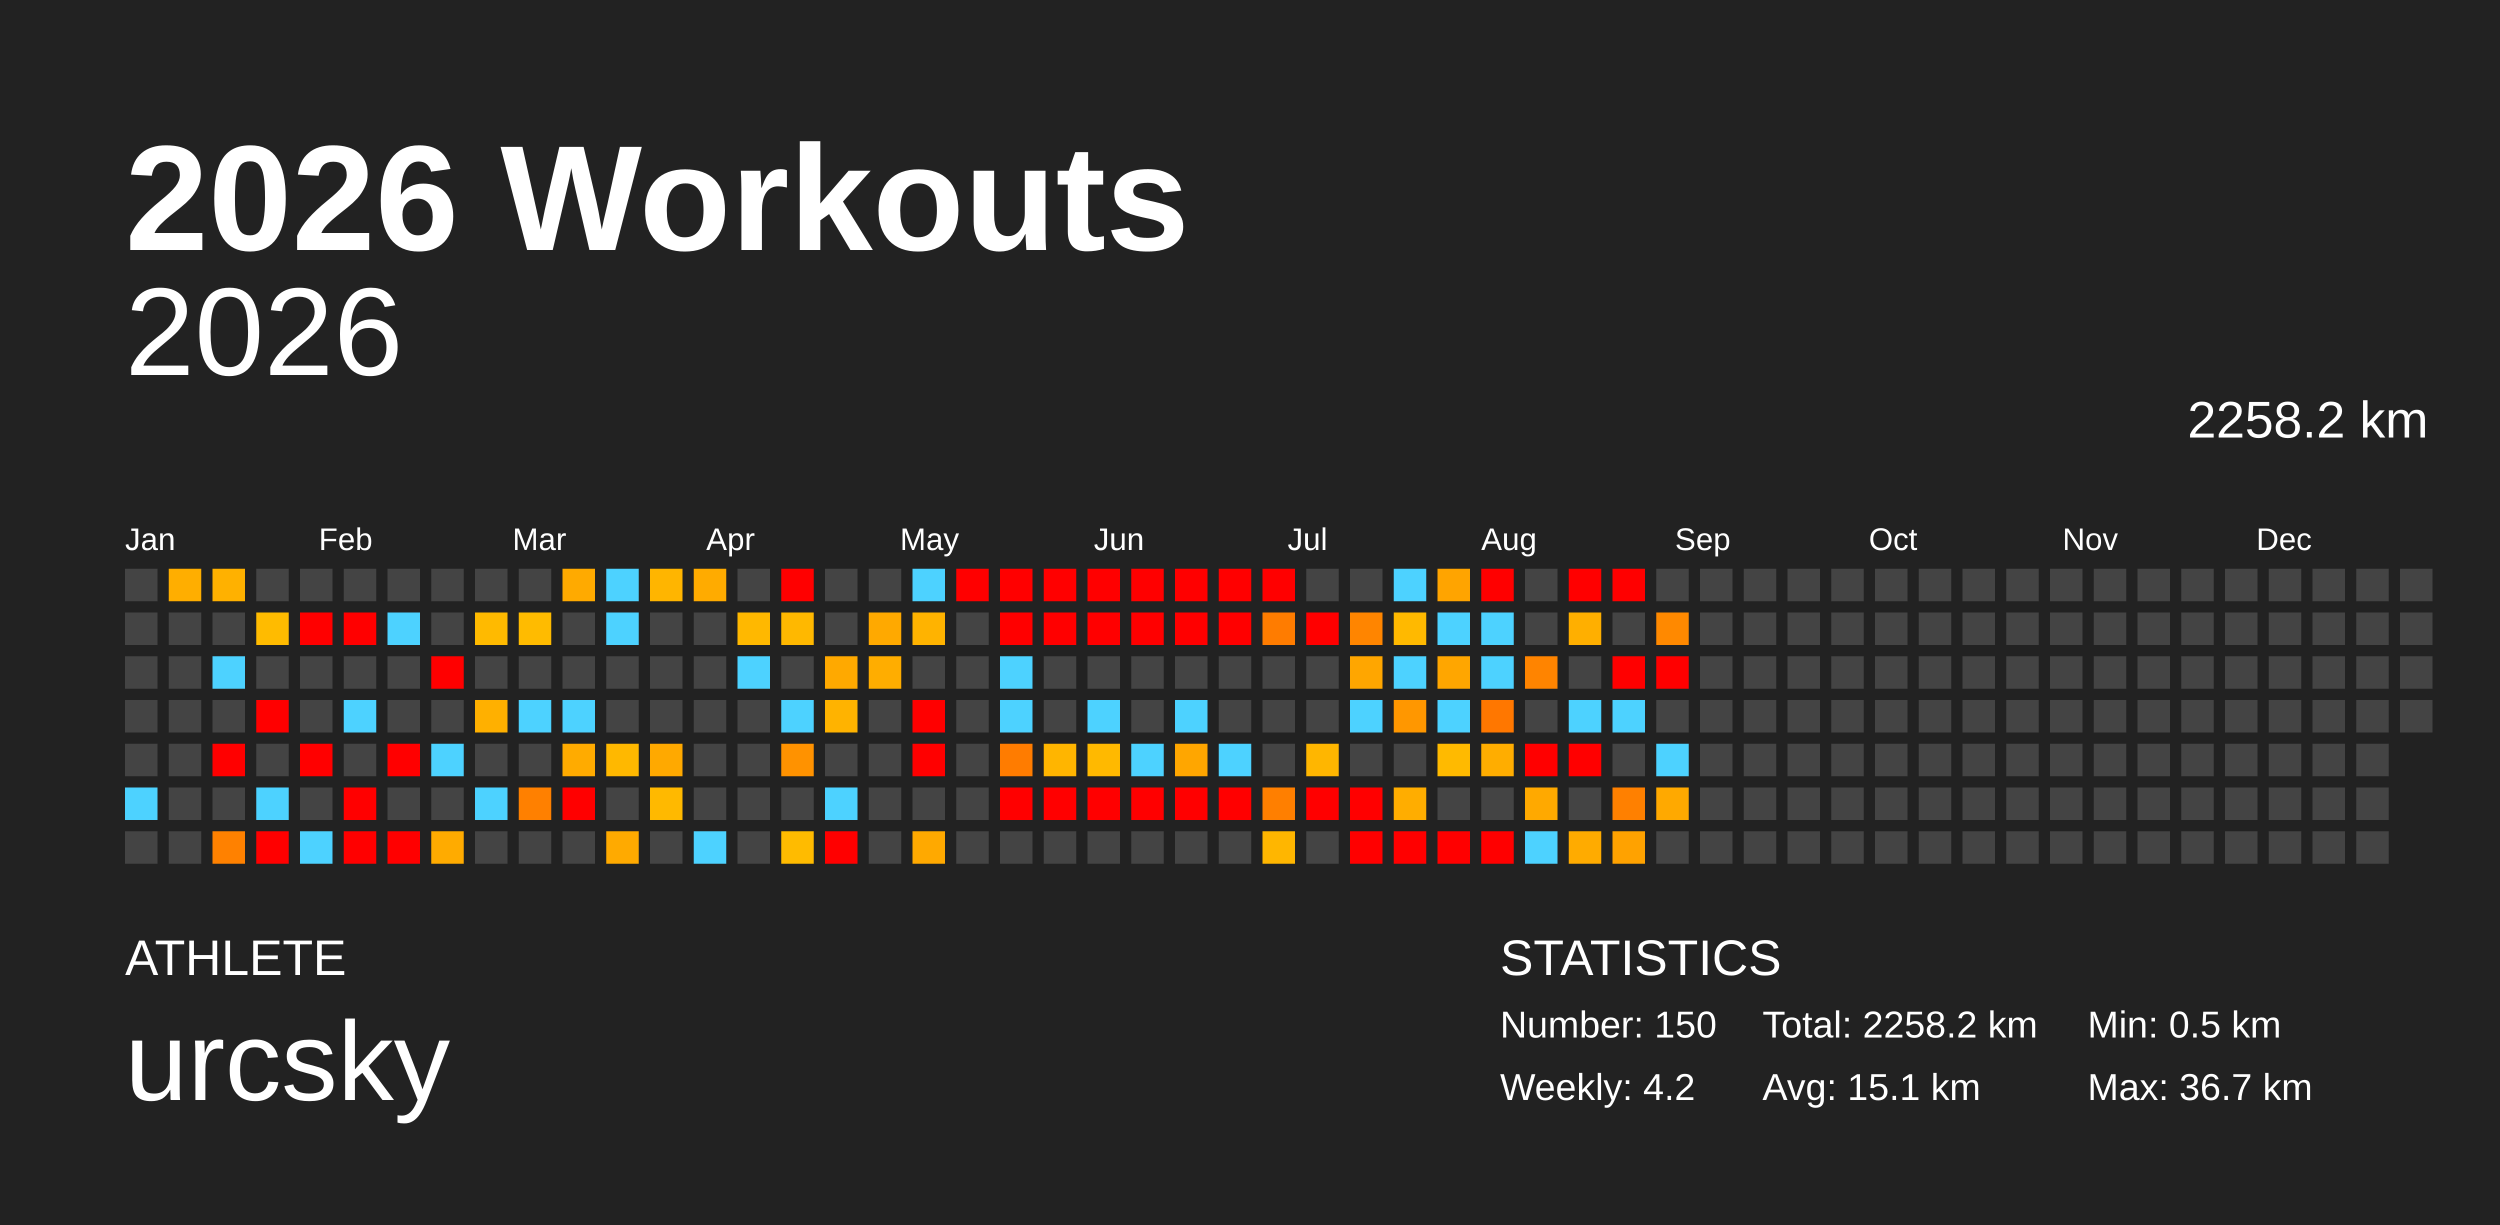
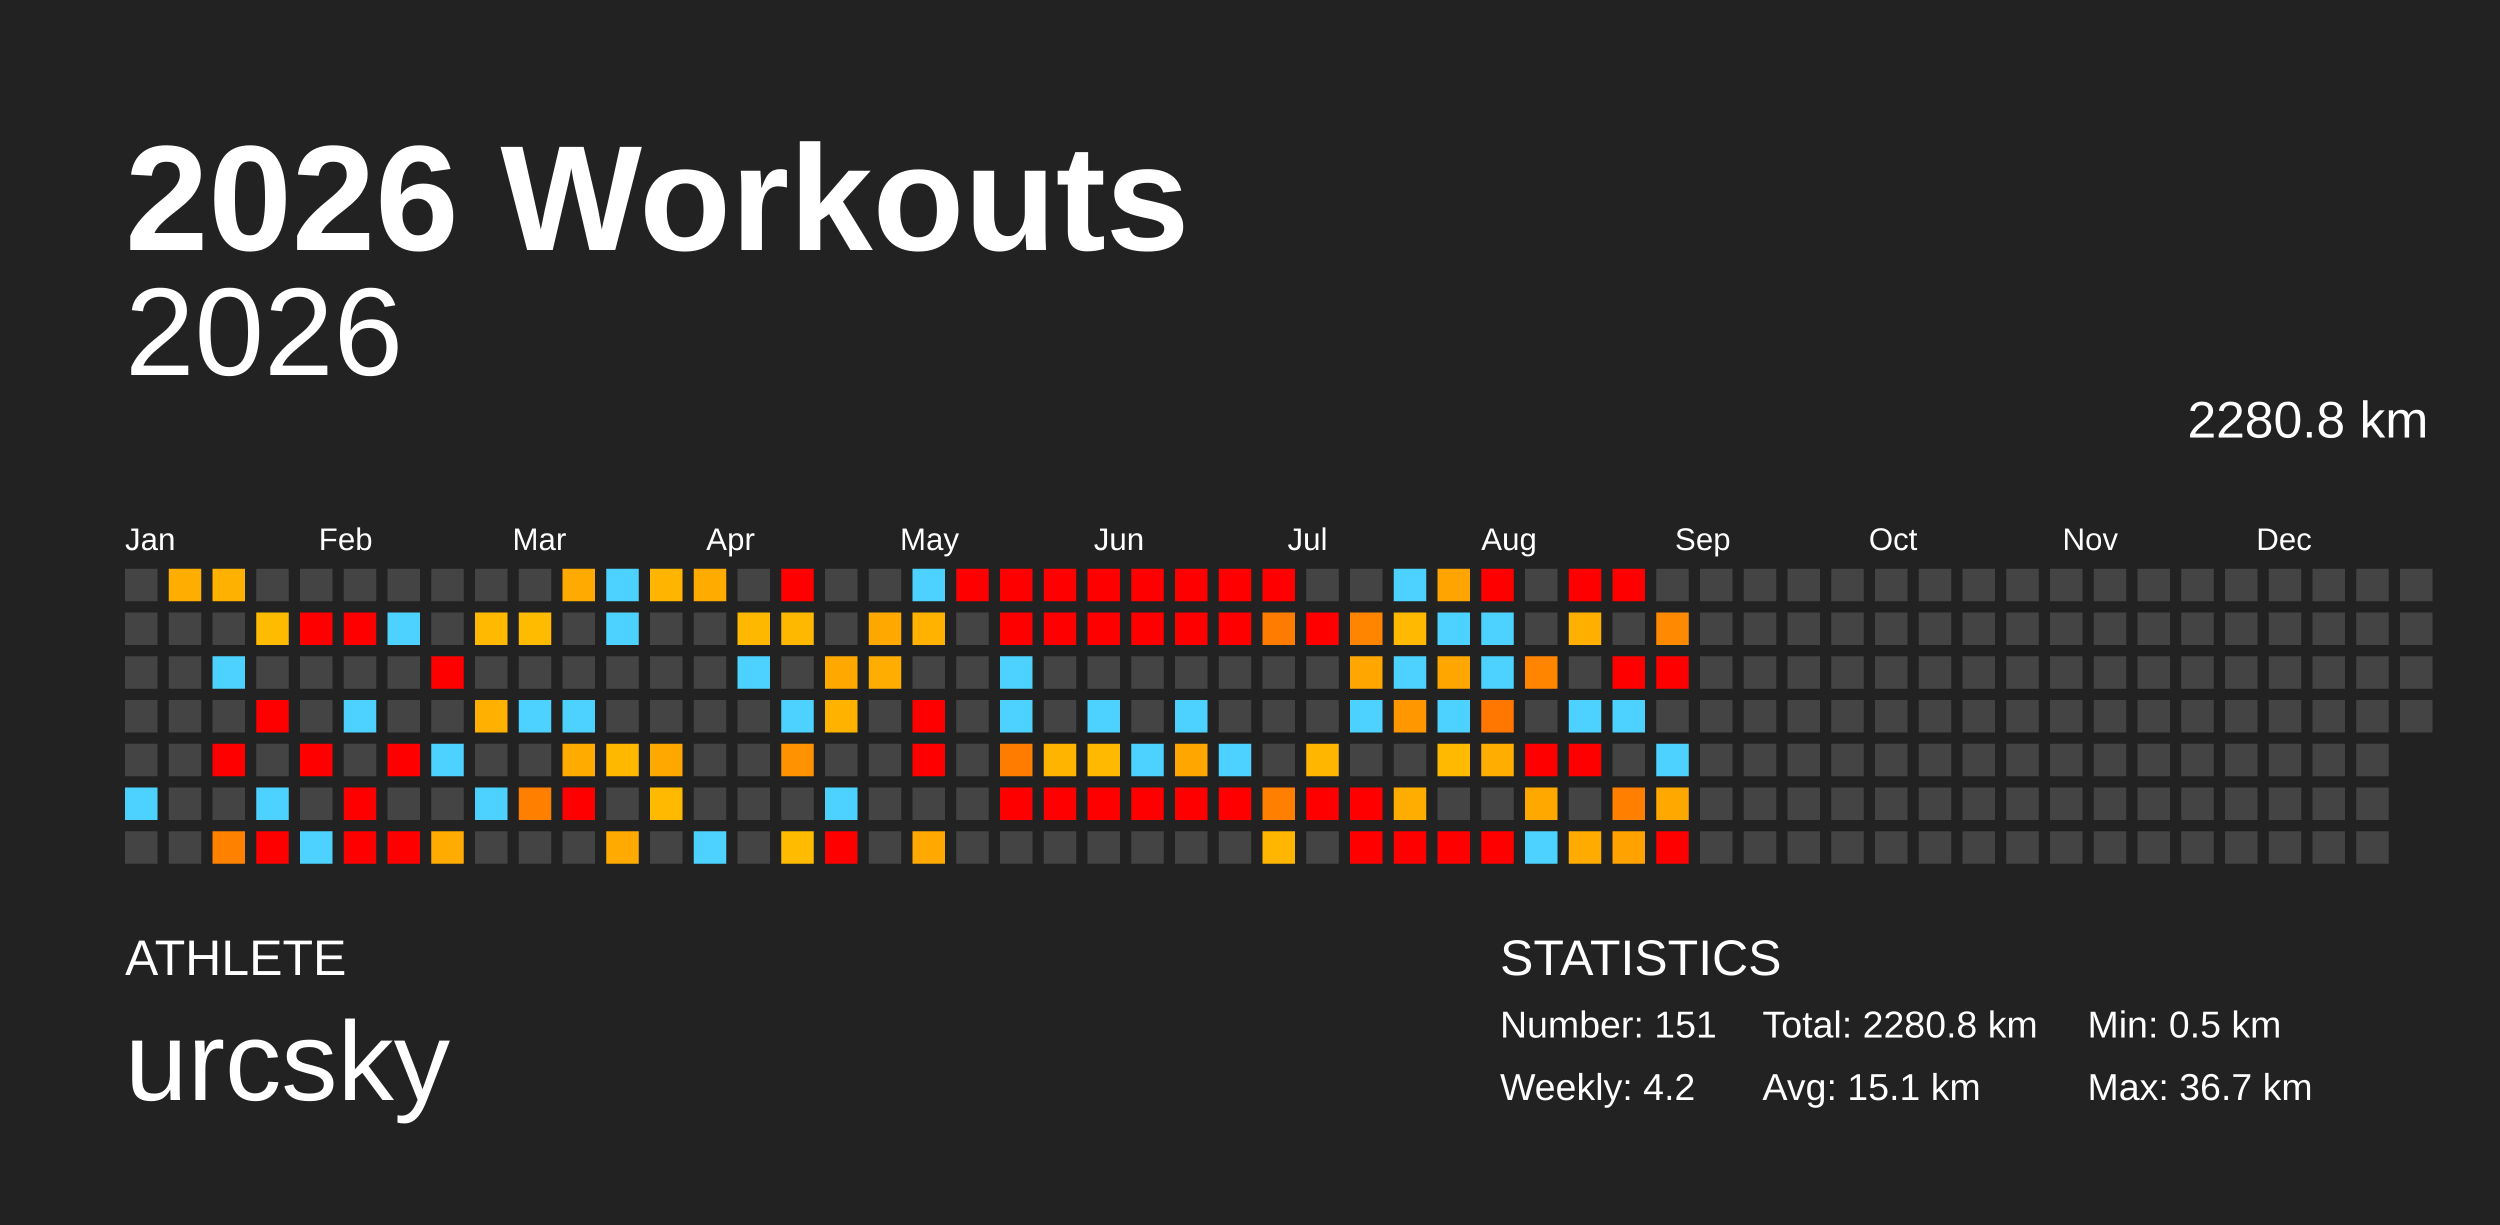
<svg xmlns="http://www.w3.org/2000/svg" baseProfile="full" height="98mm" version="1.1" viewBox="0,0,200,98" width="200mm">
  <defs />
  <rect fill="#222222" height="98" width="200" x="0" y="0" />
  <text fill="#FFFFFF" style="font-size:12px; font-family:Arial; font-weight:bold;" x="10" y="20">2026 Workouts</text>
  <text fill="#FFFFFF" style="font-size:4px; font-family:Arial" x="10" y="78">ATHLETE</text>
  <text fill="#FFFFFF" style="font-size:9px; font-family:Arial" x="10" y="88">urcsky</text>
  <text fill="#FFFFFF" style="font-size:4px; font-family:Arial" x="120" y="78">STATISTICS</text>
-   <text fill="#FFFFFF" style="font-size:3px; font-family:Arial" x="120" y="83">Number: 150</text>
+   <text fill="#FFFFFF" style="font-size:3px; font-family:Arial" x="120" y="83">Number: 151</text>
  <text fill="#FFFFFF" style="font-size:3px; font-family:Arial" x="120" y="88">Weekly: 4.2</text>
-   <text fill="#FFFFFF" style="font-size:3px; font-family:Arial" x="141" y="83">Total: 2258.2 km</text>
+   <text fill="#FFFFFF" style="font-size:3px; font-family:Arial" x="141" y="83">Total: 2280.8 km</text>
  <text fill="#FFFFFF" style="font-size:3px; font-family:Arial" x="141" y="88">Avg: 15.1 km</text>
  <text fill="#FFFFFF" style="font-size:3px; font-family:Arial" x="167" y="83">Min: 0.5 km</text>
  <text fill="#FFFFFF" style="font-size:3px; font-family:Arial" x="167" y="88">Max: 36.7 km</text>
  <text alignment-baseline="hanging" fill="#FFFFFF" style="font-size:10.0px; font-family:Arial;" x="10" y="30">2026</text>
-   <text alignment-baseline="hanging" fill="#FFFFFF" style="font-size:4.125px; font-family:Arial;" x="175" y="35">2258.2 km</text>
+   <text alignment-baseline="hanging" fill="#FFFFFF" style="font-size:4.125px; font-family:Arial;" x="175" y="35">2280.8 km</text>
  <text fill="#FFFFFF" style="font-size:2.5px; font-family:Arial" x="10.0" y="44">Jan</text>
  <text fill="#FFFFFF" style="font-size:2.5px; font-family:Arial" x="25.5" y="44">Feb</text>
  <text fill="#FFFFFF" style="font-size:2.5px; font-family:Arial" x="41.0" y="44">Mar</text>
  <text fill="#FFFFFF" style="font-size:2.5px; font-family:Arial" x="56.5" y="44">Apr</text>
  <text fill="#FFFFFF" style="font-size:2.5px; font-family:Arial" x="72.0" y="44">May</text>
  <text fill="#FFFFFF" style="font-size:2.5px; font-family:Arial" x="87.5" y="44">Jun</text>
  <text fill="#FFFFFF" style="font-size:2.5px; font-family:Arial" x="103.0" y="44">Jul</text>
  <text fill="#FFFFFF" style="font-size:2.5px; font-family:Arial" x="118.5" y="44">Aug</text>
  <text fill="#FFFFFF" style="font-size:2.5px; font-family:Arial" x="134.0" y="44">Sep</text>
  <text fill="#FFFFFF" style="font-size:2.5px; font-family:Arial" x="149.5" y="44">Oct</text>
  <text fill="#FFFFFF" style="font-size:2.5px; font-family:Arial" x="165.0" y="44">Nov</text>
  <text fill="#FFFFFF" style="font-size:2.5px; font-family:Arial" x="180.5" y="44">Dec</text>
  <rect fill="#444444" height="2.6" width="2.6" x="10.0" y="45.5" />
  <rect fill="#444444" height="2.6" width="2.6" x="10.0" y="49.0" />
  <rect fill="#444444" height="2.6" width="2.6" x="10.0" y="52.5" />
  <rect fill="#444444" height="2.6" width="2.6" x="10.0" y="56.0" />
  <rect fill="#444444" height="2.6" width="2.6" x="10.0" y="59.5" />
  <rect fill="#4dd2ff" height="2.6" width="2.6" x="10.0" y="63.0" />
  <rect fill="#444444" height="2.6" width="2.6" x="10.0" y="66.5" />
  <rect fill="#ffae00" height="2.6" width="2.6" x="13.5" y="45.5" />
  <rect fill="#444444" height="2.6" width="2.6" x="13.5" y="49.0" />
  <rect fill="#444444" height="2.6" width="2.6" x="13.5" y="52.5" />
  <rect fill="#444444" height="2.6" width="2.6" x="13.5" y="56.0" />
  <rect fill="#444444" height="2.6" width="2.6" x="13.5" y="59.5" />
  <rect fill="#444444" height="2.6" width="2.6" x="13.5" y="63.0" />
  <rect fill="#444444" height="2.6" width="2.6" x="13.5" y="66.5" />
  <rect fill="#ffb100" height="2.6" width="2.6" x="17.0" y="45.5" />
  <rect fill="#444444" height="2.6" width="2.6" x="17.0" y="49.0" />
  <rect fill="#4dd2ff" height="2.6" width="2.6" x="17.0" y="52.5" />
  <rect fill="#444444" height="2.6" width="2.6" x="17.0" y="56.0" />
  <rect fill="red" height="2.6" width="2.6" x="17.0" y="59.5" />
  <rect fill="#444444" height="2.6" width="2.6" x="17.0" y="63.0" />
  <rect fill="#ff8100" height="2.6" width="2.6" x="17.0" y="66.5" />
  <rect fill="#444444" height="2.6" width="2.6" x="20.5" y="45.5" />
  <rect fill="#ffbb00" height="2.6" width="2.6" x="20.5" y="49.0" />
  <rect fill="#444444" height="2.6" width="2.6" x="20.5" y="52.5" />
  <rect fill="red" height="2.6" width="2.6" x="20.5" y="56.0" />
  <rect fill="#444444" height="2.6" width="2.6" x="20.5" y="59.5" />
  <rect fill="#4dd2ff" height="2.6" width="2.6" x="20.5" y="63.0" />
  <rect fill="red" height="2.6" width="2.6" x="20.5" y="66.5" />
  <rect fill="#444444" height="2.6" width="2.6" x="24.0" y="45.5" />
  <rect fill="red" height="2.6" width="2.6" x="24.0" y="49.0" />
  <rect fill="#444444" height="2.6" width="2.6" x="24.0" y="52.5" />
  <rect fill="#444444" height="2.6" width="2.6" x="24.0" y="56.0" />
  <rect fill="red" height="2.6" width="2.6" x="24.0" y="59.5" />
  <rect fill="#444444" height="2.6" width="2.6" x="24.0" y="63.0" />
  <rect fill="#4dd2ff" height="2.6" width="2.6" x="24.0" y="66.5" />
  <rect fill="#444444" height="2.6" width="2.6" x="27.5" y="45.5" />
  <rect fill="red" height="2.6" width="2.6" x="27.5" y="49.0" />
  <rect fill="#444444" height="2.6" width="2.6" x="27.5" y="52.5" />
  <rect fill="#4dd2ff" height="2.6" width="2.6" x="27.5" y="56.0" />
  <rect fill="#444444" height="2.6" width="2.6" x="27.5" y="59.5" />
  <rect fill="red" height="2.6" width="2.6" x="27.5" y="63.0" />
  <rect fill="red" height="2.6" width="2.6" x="27.5" y="66.5" />
  <rect fill="#444444" height="2.6" width="2.6" x="31.0" y="45.5" />
  <rect fill="#4dd2ff" height="2.6" width="2.6" x="31.0" y="49.0" />
  <rect fill="#444444" height="2.6" width="2.6" x="31.0" y="52.5" />
  <rect fill="#444444" height="2.6" width="2.6" x="31.0" y="56.0" />
  <rect fill="red" height="2.6" width="2.6" x="31.0" y="59.5" />
  <rect fill="#444444" height="2.6" width="2.6" x="31.0" y="63.0" />
  <rect fill="red" height="2.6" width="2.6" x="31.0" y="66.5" />
  <rect fill="#444444" height="2.6" width="2.6" x="34.5" y="45.5" />
  <rect fill="#444444" height="2.6" width="2.6" x="34.5" y="49.0" />
  <rect fill="red" height="2.6" width="2.6" x="34.5" y="52.5" />
  <rect fill="#444444" height="2.6" width="2.6" x="34.5" y="56.0" />
  <rect fill="#4dd2ff" height="2.6" width="2.6" x="34.5" y="59.5" />
  <rect fill="#444444" height="2.6" width="2.6" x="34.5" y="63.0" />
  <rect fill="#ffab00" height="2.6" width="2.6" x="34.5" y="66.5" />
  <rect fill="#444444" height="2.6" width="2.6" x="38.0" y="45.5" />
  <rect fill="#ffba00" height="2.6" width="2.6" x="38.0" y="49.0" />
  <rect fill="#444444" height="2.6" width="2.6" x="38.0" y="52.5" />
  <rect fill="#ffb000" height="2.6" width="2.6" x="38.0" y="56.0" />
  <rect fill="#444444" height="2.6" width="2.6" x="38.0" y="59.5" />
  <rect fill="#4dd2ff" height="2.6" width="2.6" x="38.0" y="63.0" />
  <rect fill="#444444" height="2.6" width="2.6" x="38.0" y="66.5" />
  <rect fill="#444444" height="2.6" width="2.6" x="41.5" y="45.5" />
  <rect fill="#ffbb00" height="2.6" width="2.6" x="41.5" y="49.0" />
  <rect fill="#444444" height="2.6" width="2.6" x="41.5" y="52.5" />
  <rect fill="#4dd2ff" height="2.6" width="2.6" x="41.5" y="56.0" />
  <rect fill="#444444" height="2.6" width="2.6" x="41.5" y="59.5" />
  <rect fill="#ff8000" height="2.6" width="2.6" x="41.5" y="63.0" />
  <rect fill="#444444" height="2.6" width="2.6" x="41.5" y="66.5" />
  <rect fill="#ffaa00" height="2.6" width="2.6" x="45.0" y="45.5" />
  <rect fill="#444444" height="2.6" width="2.6" x="45.0" y="49.0" />
  <rect fill="#444444" height="2.6" width="2.6" x="45.0" y="52.5" />
  <rect fill="#4dd2ff" height="2.6" width="2.6" x="45.0" y="56.0" />
  <rect fill="#ffab00" height="2.6" width="2.6" x="45.0" y="59.5" />
  <rect fill="red" height="2.6" width="2.6" x="45.0" y="63.0" />
  <rect fill="#444444" height="2.6" width="2.6" x="45.0" y="66.5" />
  <rect fill="#4dd2ff" height="2.6" width="2.6" x="48.5" y="45.5" />
  <rect fill="#4dd2ff" height="2.6" width="2.6" x="48.5" y="49.0" />
  <rect fill="#444444" height="2.6" width="2.6" x="48.5" y="52.5" />
  <rect fill="#444444" height="2.6" width="2.6" x="48.5" y="56.0" />
  <rect fill="#ffb800" height="2.6" width="2.6" x="48.5" y="59.5" />
  <rect fill="#444444" height="2.6" width="2.6" x="48.5" y="63.0" />
  <rect fill="#ffaa00" height="2.6" width="2.6" x="48.5" y="66.5" />
  <rect fill="#ffb500" height="2.6" width="2.6" x="52.0" y="45.5" />
  <rect fill="#444444" height="2.6" width="2.6" x="52.0" y="49.0" />
  <rect fill="#444444" height="2.6" width="2.6" x="52.0" y="52.5" />
  <rect fill="#444444" height="2.6" width="2.6" x="52.0" y="56.0" />
  <rect fill="#ffa900" height="2.6" width="2.6" x="52.0" y="59.5" />
  <rect fill="#ffb900" height="2.6" width="2.6" x="52.0" y="63.0" />
  <rect fill="#444444" height="2.6" width="2.6" x="52.0" y="66.5" />
  <rect fill="#ffab00" height="2.6" width="2.6" x="55.5" y="45.5" />
  <rect fill="#444444" height="2.6" width="2.6" x="55.5" y="49.0" />
  <rect fill="#444444" height="2.6" width="2.6" x="55.5" y="52.5" />
  <rect fill="#444444" height="2.6" width="2.6" x="55.5" y="56.0" />
  <rect fill="#444444" height="2.6" width="2.6" x="55.5" y="59.5" />
  <rect fill="#444444" height="2.6" width="2.6" x="55.5" y="63.0" />
  <rect fill="#4dd2ff" height="2.6" width="2.6" x="55.5" y="66.5" />
  <rect fill="#444444" height="2.6" width="2.6" x="59.0" y="45.5" />
  <rect fill="#ffb800" height="2.6" width="2.6" x="59.0" y="49.0" />
  <rect fill="#4dd2ff" height="2.6" width="2.6" x="59.0" y="52.5" />
  <rect fill="#444444" height="2.6" width="2.6" x="59.0" y="56.0" />
  <rect fill="#444444" height="2.6" width="2.6" x="59.0" y="59.5" />
  <rect fill="#444444" height="2.6" width="2.6" x="59.0" y="63.0" />
  <rect fill="#444444" height="2.6" width="2.6" x="59.0" y="66.5" />
  <rect fill="red" height="2.6" width="2.6" x="62.5" y="45.5" />
  <rect fill="#ffb800" height="2.6" width="2.6" x="62.5" y="49.0" />
  <rect fill="#444444" height="2.6" width="2.6" x="62.5" y="52.5" />
  <rect fill="#4dd2ff" height="2.6" width="2.6" x="62.5" y="56.0" />
  <rect fill="#ff9200" height="2.6" width="2.6" x="62.5" y="59.5" />
  <rect fill="#444444" height="2.6" width="2.6" x="62.5" y="63.0" />
  <rect fill="#ffbb00" height="2.6" width="2.6" x="62.5" y="66.5" />
  <rect fill="#444444" height="2.6" width="2.6" x="66.0" y="45.5" />
  <rect fill="#444444" height="2.6" width="2.6" x="66.0" y="49.0" />
  <rect fill="#ffa900" height="2.6" width="2.6" x="66.0" y="52.5" />
  <rect fill="#ffb300" height="2.6" width="2.6" x="66.0" y="56.0" />
  <rect fill="#444444" height="2.6" width="2.6" x="66.0" y="59.5" />
  <rect fill="#4dd2ff" height="2.6" width="2.6" x="66.0" y="63.0" />
  <rect fill="red" height="2.6" width="2.6" x="66.0" y="66.5" />
  <rect fill="#444444" height="2.6" width="2.6" x="69.5" y="45.5" />
  <rect fill="#ffa900" height="2.6" width="2.6" x="69.5" y="49.0" />
  <rect fill="#ffad00" height="2.6" width="2.6" x="69.5" y="52.5" />
  <rect fill="#444444" height="2.6" width="2.6" x="69.5" y="56.0" />
  <rect fill="#444444" height="2.6" width="2.6" x="69.5" y="59.5" />
  <rect fill="#444444" height="2.6" width="2.6" x="69.5" y="63.0" />
  <rect fill="#444444" height="2.6" width="2.6" x="69.5" y="66.5" />
  <rect fill="#4dd2ff" height="2.6" width="2.6" x="73.0" y="45.5" />
  <rect fill="#ffb300" height="2.6" width="2.6" x="73.0" y="49.0" />
  <rect fill="#444444" height="2.6" width="2.6" x="73.0" y="52.5" />
  <rect fill="red" height="2.6" width="2.6" x="73.0" y="56.0" />
  <rect fill="red" height="2.6" width="2.6" x="73.0" y="59.5" />
  <rect fill="#444444" height="2.6" width="2.6" x="73.0" y="63.0" />
  <rect fill="#ffa900" height="2.6" width="2.6" x="73.0" y="66.5" />
  <rect fill="red" height="2.6" width="2.6" x="76.5" y="45.5" />
  <rect fill="#444444" height="2.6" width="2.6" x="76.5" y="49.0" />
  <rect fill="#444444" height="2.6" width="2.6" x="76.5" y="52.5" />
  <rect fill="#444444" height="2.6" width="2.6" x="76.5" y="56.0" />
  <rect fill="#444444" height="2.6" width="2.6" x="76.5" y="59.5" />
  <rect fill="#444444" height="2.6" width="2.6" x="76.5" y="63.0" />
  <rect fill="#444444" height="2.6" width="2.6" x="76.5" y="66.5" />
  <rect fill="red" height="2.6" width="2.6" x="80.0" y="45.5" />
  <rect fill="red" height="2.6" width="2.6" x="80.0" y="49.0" />
  <rect fill="#4dd2ff" height="2.6" width="2.6" x="80.0" y="52.5" />
  <rect fill="#4dd2ff" height="2.6" width="2.6" x="80.0" y="56.0" />
  <rect fill="#ff7c00" height="2.6" width="2.6" x="80.0" y="59.5" />
  <rect fill="red" height="2.6" width="2.6" x="80.0" y="63.0" />
  <rect fill="#444444" height="2.6" width="2.6" x="80.0" y="66.5" />
  <rect fill="red" height="2.6" width="2.6" x="83.5" y="45.5" />
  <rect fill="red" height="2.6" width="2.6" x="83.5" y="49.0" />
  <rect fill="#444444" height="2.6" width="2.6" x="83.5" y="52.5" />
  <rect fill="#444444" height="2.6" width="2.6" x="83.5" y="56.0" />
  <rect fill="#ffb500" height="2.6" width="2.6" x="83.5" y="59.5" />
  <rect fill="red" height="2.6" width="2.6" x="83.5" y="63.0" />
  <rect fill="#444444" height="2.6" width="2.6" x="83.5" y="66.5" />
  <rect fill="red" height="2.6" width="2.6" x="87.0" y="45.5" />
  <rect fill="red" height="2.6" width="2.6" x="87.0" y="49.0" />
  <rect fill="#444444" height="2.6" width="2.6" x="87.0" y="52.5" />
  <rect fill="#4dd2ff" height="2.6" width="2.6" x="87.0" y="56.0" />
  <rect fill="#ffb900" height="2.6" width="2.6" x="87.0" y="59.5" />
  <rect fill="red" height="2.6" width="2.6" x="87.0" y="63.0" />
  <rect fill="#444444" height="2.6" width="2.6" x="87.0" y="66.5" />
  <rect fill="red" height="2.6" width="2.6" x="90.5" y="45.5" />
  <rect fill="red" height="2.6" width="2.6" x="90.5" y="49.0" />
  <rect fill="#444444" height="2.6" width="2.6" x="90.5" y="52.5" />
  <rect fill="#444444" height="2.6" width="2.6" x="90.5" y="56.0" />
  <rect fill="#4dd2ff" height="2.6" width="2.6" x="90.5" y="59.5" />
  <rect fill="red" height="2.6" width="2.6" x="90.5" y="63.0" />
  <rect fill="#444444" height="2.6" width="2.6" x="90.5" y="66.5" />
  <rect fill="red" height="2.6" width="2.6" x="94.0" y="45.5" />
  <rect fill="red" height="2.6" width="2.6" x="94.0" y="49.0" />
  <rect fill="#444444" height="2.6" width="2.6" x="94.0" y="52.5" />
  <rect fill="#4dd2ff" height="2.6" width="2.6" x="94.0" y="56.0" />
  <rect fill="#ffa600" height="2.6" width="2.6" x="94.0" y="59.5" />
  <rect fill="red" height="2.6" width="2.6" x="94.0" y="63.0" />
  <rect fill="#444444" height="2.6" width="2.6" x="94.0" y="66.5" />
  <rect fill="red" height="2.6" width="2.6" x="97.5" y="45.5" />
  <rect fill="red" height="2.6" width="2.6" x="97.5" y="49.0" />
  <rect fill="#444444" height="2.6" width="2.6" x="97.5" y="52.5" />
  <rect fill="#444444" height="2.6" width="2.6" x="97.5" y="56.0" />
  <rect fill="#4dd2ff" height="2.6" width="2.6" x="97.5" y="59.5" />
  <rect fill="red" height="2.6" width="2.6" x="97.5" y="63.0" />
  <rect fill="#444444" height="2.6" width="2.6" x="97.5" y="66.5" />
  <rect fill="red" height="2.6" width="2.6" x="101.0" y="45.5" />
  <rect fill="#ff7c00" height="2.6" width="2.6" x="101.0" y="49.0" />
  <rect fill="#444444" height="2.6" width="2.6" x="101.0" y="52.5" />
  <rect fill="#444444" height="2.6" width="2.6" x="101.0" y="56.0" />
  <rect fill="#444444" height="2.6" width="2.6" x="101.0" y="59.5" />
  <rect fill="#ff7f00" height="2.6" width="2.6" x="101.0" y="63.0" />
  <rect fill="#ffb600" height="2.6" width="2.6" x="101.0" y="66.5" />
  <rect fill="#444444" height="2.6" width="2.6" x="104.5" y="45.5" />
  <rect fill="red" height="2.6" width="2.6" x="104.5" y="49.0" />
  <rect fill="#444444" height="2.6" width="2.6" x="104.5" y="52.5" />
  <rect fill="#444444" height="2.6" width="2.6" x="104.5" y="56.0" />
  <rect fill="#ffb600" height="2.6" width="2.6" x="104.5" y="59.5" />
  <rect fill="red" height="2.6" width="2.6" x="104.5" y="63.0" />
  <rect fill="#444444" height="2.6" width="2.6" x="104.5" y="66.5" />
  <rect fill="#444444" height="2.6" width="2.6" x="108.0" y="45.5" />
  <rect fill="#ff8500" height="2.6" width="2.6" x="108.0" y="49.0" />
  <rect fill="#ffa600" height="2.6" width="2.6" x="108.0" y="52.5" />
  <rect fill="#4dd2ff" height="2.6" width="2.6" x="108.0" y="56.0" />
  <rect fill="#444444" height="2.6" width="2.6" x="108.0" y="59.5" />
  <rect fill="red" height="2.6" width="2.6" x="108.0" y="63.0" />
  <rect fill="red" height="2.6" width="2.6" x="108.0" y="66.5" />
  <rect fill="#4dd2ff" height="2.6" width="2.6" x="111.5" y="45.5" />
  <rect fill="#ffb900" height="2.6" width="2.6" x="111.5" y="49.0" />
  <rect fill="#4dd2ff" height="2.6" width="2.6" x="111.5" y="52.5" />
  <rect fill="#ff9700" height="2.6" width="2.6" x="111.5" y="56.0" />
  <rect fill="#444444" height="2.6" width="2.6" x="111.5" y="59.5" />
  <rect fill="#ffad00" height="2.6" width="2.6" x="111.5" y="63.0" />
  <rect fill="red" height="2.6" width="2.6" x="111.5" y="66.5" />
  <rect fill="#ffa400" height="2.6" width="2.6" x="115.0" y="45.5" />
  <rect fill="#4dd2ff" height="2.6" width="2.6" x="115.0" y="49.0" />
  <rect fill="#ffa600" height="2.6" width="2.6" x="115.0" y="52.5" />
  <rect fill="#4dd2ff" height="2.6" width="2.6" x="115.0" y="56.0" />
  <rect fill="#ffba00" height="2.6" width="2.6" x="115.0" y="59.5" />
  <rect fill="#444444" height="2.6" width="2.6" x="115.0" y="63.0" />
  <rect fill="red" height="2.6" width="2.6" x="115.0" y="66.5" />
  <rect fill="red" height="2.6" width="2.6" x="118.5" y="45.5" />
  <rect fill="#4dd2ff" height="2.6" width="2.6" x="118.5" y="49.0" />
  <rect fill="#4dd2ff" height="2.6" width="2.6" x="118.5" y="52.5" />
  <rect fill="#ff7700" height="2.6" width="2.6" x="118.5" y="56.0" />
  <rect fill="#ffad00" height="2.6" width="2.6" x="118.5" y="59.5" />
  <rect fill="#444444" height="2.6" width="2.6" x="118.5" y="63.0" />
  <rect fill="red" height="2.6" width="2.6" x="118.5" y="66.5" />
  <rect fill="#444444" height="2.6" width="2.6" x="122.0" y="45.5" />
  <rect fill="#444444" height="2.6" width="2.6" x="122.0" y="49.0" />
  <rect fill="#ff8400" height="2.6" width="2.6" x="122.0" y="52.5" />
  <rect fill="#444444" height="2.6" width="2.6" x="122.0" y="56.0" />
  <rect fill="red" height="2.6" width="2.6" x="122.0" y="59.5" />
  <rect fill="#ffa900" height="2.6" width="2.6" x="122.0" y="63.0" />
  <rect fill="#4dd2ff" height="2.6" width="2.6" x="122.0" y="66.5" />
  <rect fill="red" height="2.6" width="2.6" x="125.5" y="45.5" />
  <rect fill="#ffaf00" height="2.6" width="2.6" x="125.5" y="49.0" />
  <rect fill="#444444" height="2.6" width="2.6" x="125.5" y="52.5" />
  <rect fill="#4dd2ff" height="2.6" width="2.6" x="125.5" y="56.0" />
  <rect fill="red" height="2.6" width="2.6" x="125.5" y="59.5" />
  <rect fill="#444444" height="2.6" width="2.6" x="125.5" y="63.0" />
  <rect fill="#ffab00" height="2.6" width="2.6" x="125.5" y="66.5" />
  <rect fill="red" height="2.6" width="2.6" x="129.0" y="45.5" />
  <rect fill="#444444" height="2.6" width="2.6" x="129.0" y="49.0" />
  <rect fill="red" height="2.6" width="2.6" x="129.0" y="52.5" />
  <rect fill="#4dd2ff" height="2.6" width="2.6" x="129.0" y="56.0" />
  <rect fill="#444444" height="2.6" width="2.6" x="129.0" y="59.5" />
  <rect fill="#ff8000" height="2.6" width="2.6" x="129.0" y="63.0" />
  <rect fill="#ffa200" height="2.6" width="2.6" x="129.0" y="66.5" />
  <rect fill="#444444" height="2.6" width="2.6" x="132.5" y="45.5" />
  <rect fill="#ff8900" height="2.6" width="2.6" x="132.5" y="49.0" />
  <rect fill="red" height="2.6" width="2.6" x="132.5" y="52.5" />
  <rect fill="#444444" height="2.6" width="2.6" x="132.5" y="56.0" />
  <rect fill="#4dd2ff" height="2.6" width="2.6" x="132.5" y="59.5" />
  <rect fill="#ffa900" height="2.6" width="2.6" x="132.5" y="63.0" />
-   <rect fill="#444444" height="2.6" width="2.6" x="132.5" y="66.5" />
+   <rect fill="red" height="2.6" width="2.6" x="132.5" y="66.5" />
  <rect fill="#444444" height="2.6" width="2.6" x="136.0" y="45.5" />
  <rect fill="#444444" height="2.6" width="2.6" x="136.0" y="49.0" />
  <rect fill="#444444" height="2.6" width="2.6" x="136.0" y="52.5" />
  <rect fill="#444444" height="2.6" width="2.6" x="136.0" y="56.0" />
  <rect fill="#444444" height="2.6" width="2.6" x="136.0" y="59.5" />
  <rect fill="#444444" height="2.6" width="2.6" x="136.0" y="63.0" />
  <rect fill="#444444" height="2.6" width="2.6" x="136.0" y="66.5" />
  <rect fill="#444444" height="2.6" width="2.6" x="139.5" y="45.5" />
  <rect fill="#444444" height="2.6" width="2.6" x="139.5" y="49.0" />
  <rect fill="#444444" height="2.6" width="2.6" x="139.5" y="52.5" />
  <rect fill="#444444" height="2.6" width="2.6" x="139.5" y="56.0" />
  <rect fill="#444444" height="2.6" width="2.6" x="139.5" y="59.5" />
  <rect fill="#444444" height="2.6" width="2.6" x="139.5" y="63.0" />
  <rect fill="#444444" height="2.6" width="2.6" x="139.5" y="66.5" />
  <rect fill="#444444" height="2.6" width="2.6" x="143.0" y="45.5" />
  <rect fill="#444444" height="2.6" width="2.6" x="143.0" y="49.0" />
  <rect fill="#444444" height="2.6" width="2.6" x="143.0" y="52.5" />
  <rect fill="#444444" height="2.6" width="2.6" x="143.0" y="56.0" />
  <rect fill="#444444" height="2.6" width="2.6" x="143.0" y="59.5" />
  <rect fill="#444444" height="2.6" width="2.6" x="143.0" y="63.0" />
  <rect fill="#444444" height="2.6" width="2.6" x="143.0" y="66.5" />
  <rect fill="#444444" height="2.6" width="2.6" x="146.5" y="45.5" />
  <rect fill="#444444" height="2.6" width="2.6" x="146.5" y="49.0" />
  <rect fill="#444444" height="2.6" width="2.6" x="146.5" y="52.5" />
  <rect fill="#444444" height="2.6" width="2.6" x="146.5" y="56.0" />
  <rect fill="#444444" height="2.6" width="2.6" x="146.5" y="59.5" />
  <rect fill="#444444" height="2.6" width="2.6" x="146.5" y="63.0" />
  <rect fill="#444444" height="2.6" width="2.6" x="146.5" y="66.5" />
  <rect fill="#444444" height="2.6" width="2.6" x="150.0" y="45.5" />
  <rect fill="#444444" height="2.6" width="2.6" x="150.0" y="49.0" />
  <rect fill="#444444" height="2.6" width="2.6" x="150.0" y="52.5" />
  <rect fill="#444444" height="2.6" width="2.6" x="150.0" y="56.0" />
  <rect fill="#444444" height="2.6" width="2.6" x="150.0" y="59.5" />
  <rect fill="#444444" height="2.6" width="2.6" x="150.0" y="63.0" />
  <rect fill="#444444" height="2.6" width="2.6" x="150.0" y="66.5" />
  <rect fill="#444444" height="2.6" width="2.6" x="153.5" y="45.5" />
  <rect fill="#444444" height="2.6" width="2.6" x="153.5" y="49.0" />
  <rect fill="#444444" height="2.6" width="2.6" x="153.5" y="52.5" />
  <rect fill="#444444" height="2.6" width="2.6" x="153.5" y="56.0" />
  <rect fill="#444444" height="2.6" width="2.6" x="153.5" y="59.5" />
  <rect fill="#444444" height="2.6" width="2.6" x="153.5" y="63.0" />
  <rect fill="#444444" height="2.6" width="2.6" x="153.5" y="66.5" />
  <rect fill="#444444" height="2.6" width="2.6" x="157.0" y="45.5" />
  <rect fill="#444444" height="2.6" width="2.6" x="157.0" y="49.0" />
  <rect fill="#444444" height="2.6" width="2.6" x="157.0" y="52.5" />
  <rect fill="#444444" height="2.6" width="2.6" x="157.0" y="56.0" />
  <rect fill="#444444" height="2.6" width="2.6" x="157.0" y="59.5" />
  <rect fill="#444444" height="2.6" width="2.6" x="157.0" y="63.0" />
  <rect fill="#444444" height="2.6" width="2.6" x="157.0" y="66.5" />
  <rect fill="#444444" height="2.6" width="2.6" x="160.5" y="45.5" />
  <rect fill="#444444" height="2.6" width="2.6" x="160.5" y="49.0" />
  <rect fill="#444444" height="2.6" width="2.6" x="160.5" y="52.5" />
  <rect fill="#444444" height="2.6" width="2.6" x="160.5" y="56.0" />
  <rect fill="#444444" height="2.6" width="2.6" x="160.5" y="59.5" />
  <rect fill="#444444" height="2.6" width="2.6" x="160.5" y="63.0" />
  <rect fill="#444444" height="2.6" width="2.6" x="160.5" y="66.5" />
  <rect fill="#444444" height="2.6" width="2.6" x="164.0" y="45.5" />
  <rect fill="#444444" height="2.6" width="2.6" x="164.0" y="49.0" />
  <rect fill="#444444" height="2.6" width="2.6" x="164.0" y="52.5" />
  <rect fill="#444444" height="2.6" width="2.6" x="164.0" y="56.0" />
  <rect fill="#444444" height="2.6" width="2.6" x="164.0" y="59.5" />
  <rect fill="#444444" height="2.6" width="2.6" x="164.0" y="63.0" />
  <rect fill="#444444" height="2.6" width="2.6" x="164.0" y="66.5" />
  <rect fill="#444444" height="2.6" width="2.6" x="167.5" y="45.5" />
  <rect fill="#444444" height="2.6" width="2.6" x="167.5" y="49.0" />
  <rect fill="#444444" height="2.6" width="2.6" x="167.5" y="52.5" />
  <rect fill="#444444" height="2.6" width="2.6" x="167.5" y="56.0" />
  <rect fill="#444444" height="2.6" width="2.6" x="167.5" y="59.5" />
  <rect fill="#444444" height="2.6" width="2.6" x="167.5" y="63.0" />
  <rect fill="#444444" height="2.6" width="2.6" x="167.5" y="66.5" />
  <rect fill="#444444" height="2.6" width="2.6" x="171.0" y="45.5" />
  <rect fill="#444444" height="2.6" width="2.6" x="171.0" y="49.0" />
  <rect fill="#444444" height="2.6" width="2.6" x="171.0" y="52.5" />
  <rect fill="#444444" height="2.6" width="2.6" x="171.0" y="56.0" />
  <rect fill="#444444" height="2.6" width="2.6" x="171.0" y="59.5" />
  <rect fill="#444444" height="2.6" width="2.6" x="171.0" y="63.0" />
  <rect fill="#444444" height="2.6" width="2.6" x="171.0" y="66.5" />
  <rect fill="#444444" height="2.6" width="2.6" x="174.5" y="45.5" />
  <rect fill="#444444" height="2.6" width="2.6" x="174.5" y="49.0" />
  <rect fill="#444444" height="2.6" width="2.6" x="174.5" y="52.5" />
  <rect fill="#444444" height="2.6" width="2.6" x="174.5" y="56.0" />
  <rect fill="#444444" height="2.6" width="2.6" x="174.5" y="59.5" />
  <rect fill="#444444" height="2.6" width="2.6" x="174.5" y="63.0" />
  <rect fill="#444444" height="2.6" width="2.6" x="174.5" y="66.5" />
  <rect fill="#444444" height="2.6" width="2.6" x="178.0" y="45.5" />
  <rect fill="#444444" height="2.6" width="2.6" x="178.0" y="49.0" />
  <rect fill="#444444" height="2.6" width="2.6" x="178.0" y="52.5" />
  <rect fill="#444444" height="2.6" width="2.6" x="178.0" y="56.0" />
  <rect fill="#444444" height="2.6" width="2.6" x="178.0" y="59.5" />
  <rect fill="#444444" height="2.6" width="2.6" x="178.0" y="63.0" />
  <rect fill="#444444" height="2.6" width="2.6" x="178.0" y="66.5" />
  <rect fill="#444444" height="2.6" width="2.6" x="181.5" y="45.5" />
  <rect fill="#444444" height="2.6" width="2.6" x="181.5" y="49.0" />
  <rect fill="#444444" height="2.6" width="2.6" x="181.5" y="52.5" />
  <rect fill="#444444" height="2.6" width="2.6" x="181.5" y="56.0" />
  <rect fill="#444444" height="2.6" width="2.6" x="181.5" y="59.5" />
  <rect fill="#444444" height="2.6" width="2.6" x="181.5" y="63.0" />
  <rect fill="#444444" height="2.6" width="2.6" x="181.5" y="66.5" />
  <rect fill="#444444" height="2.6" width="2.6" x="185.0" y="45.5" />
  <rect fill="#444444" height="2.6" width="2.6" x="185.0" y="49.0" />
  <rect fill="#444444" height="2.6" width="2.6" x="185.0" y="52.5" />
  <rect fill="#444444" height="2.6" width="2.6" x="185.0" y="56.0" />
  <rect fill="#444444" height="2.6" width="2.6" x="185.0" y="59.5" />
  <rect fill="#444444" height="2.6" width="2.6" x="185.0" y="63.0" />
  <rect fill="#444444" height="2.6" width="2.6" x="185.0" y="66.5" />
  <rect fill="#444444" height="2.6" width="2.6" x="188.5" y="45.5" />
  <rect fill="#444444" height="2.6" width="2.6" x="188.5" y="49.0" />
  <rect fill="#444444" height="2.6" width="2.6" x="188.5" y="52.5" />
  <rect fill="#444444" height="2.6" width="2.6" x="188.5" y="56.0" />
  <rect fill="#444444" height="2.6" width="2.6" x="188.5" y="59.5" />
  <rect fill="#444444" height="2.6" width="2.6" x="188.5" y="63.0" />
  <rect fill="#444444" height="2.6" width="2.6" x="188.5" y="66.5" />
  <rect fill="#444444" height="2.6" width="2.6" x="192.0" y="45.5" />
  <rect fill="#444444" height="2.6" width="2.6" x="192.0" y="49.0" />
  <rect fill="#444444" height="2.6" width="2.6" x="192.0" y="52.5" />
  <rect fill="#444444" height="2.6" width="2.6" x="192.0" y="56.0" />
</svg>
